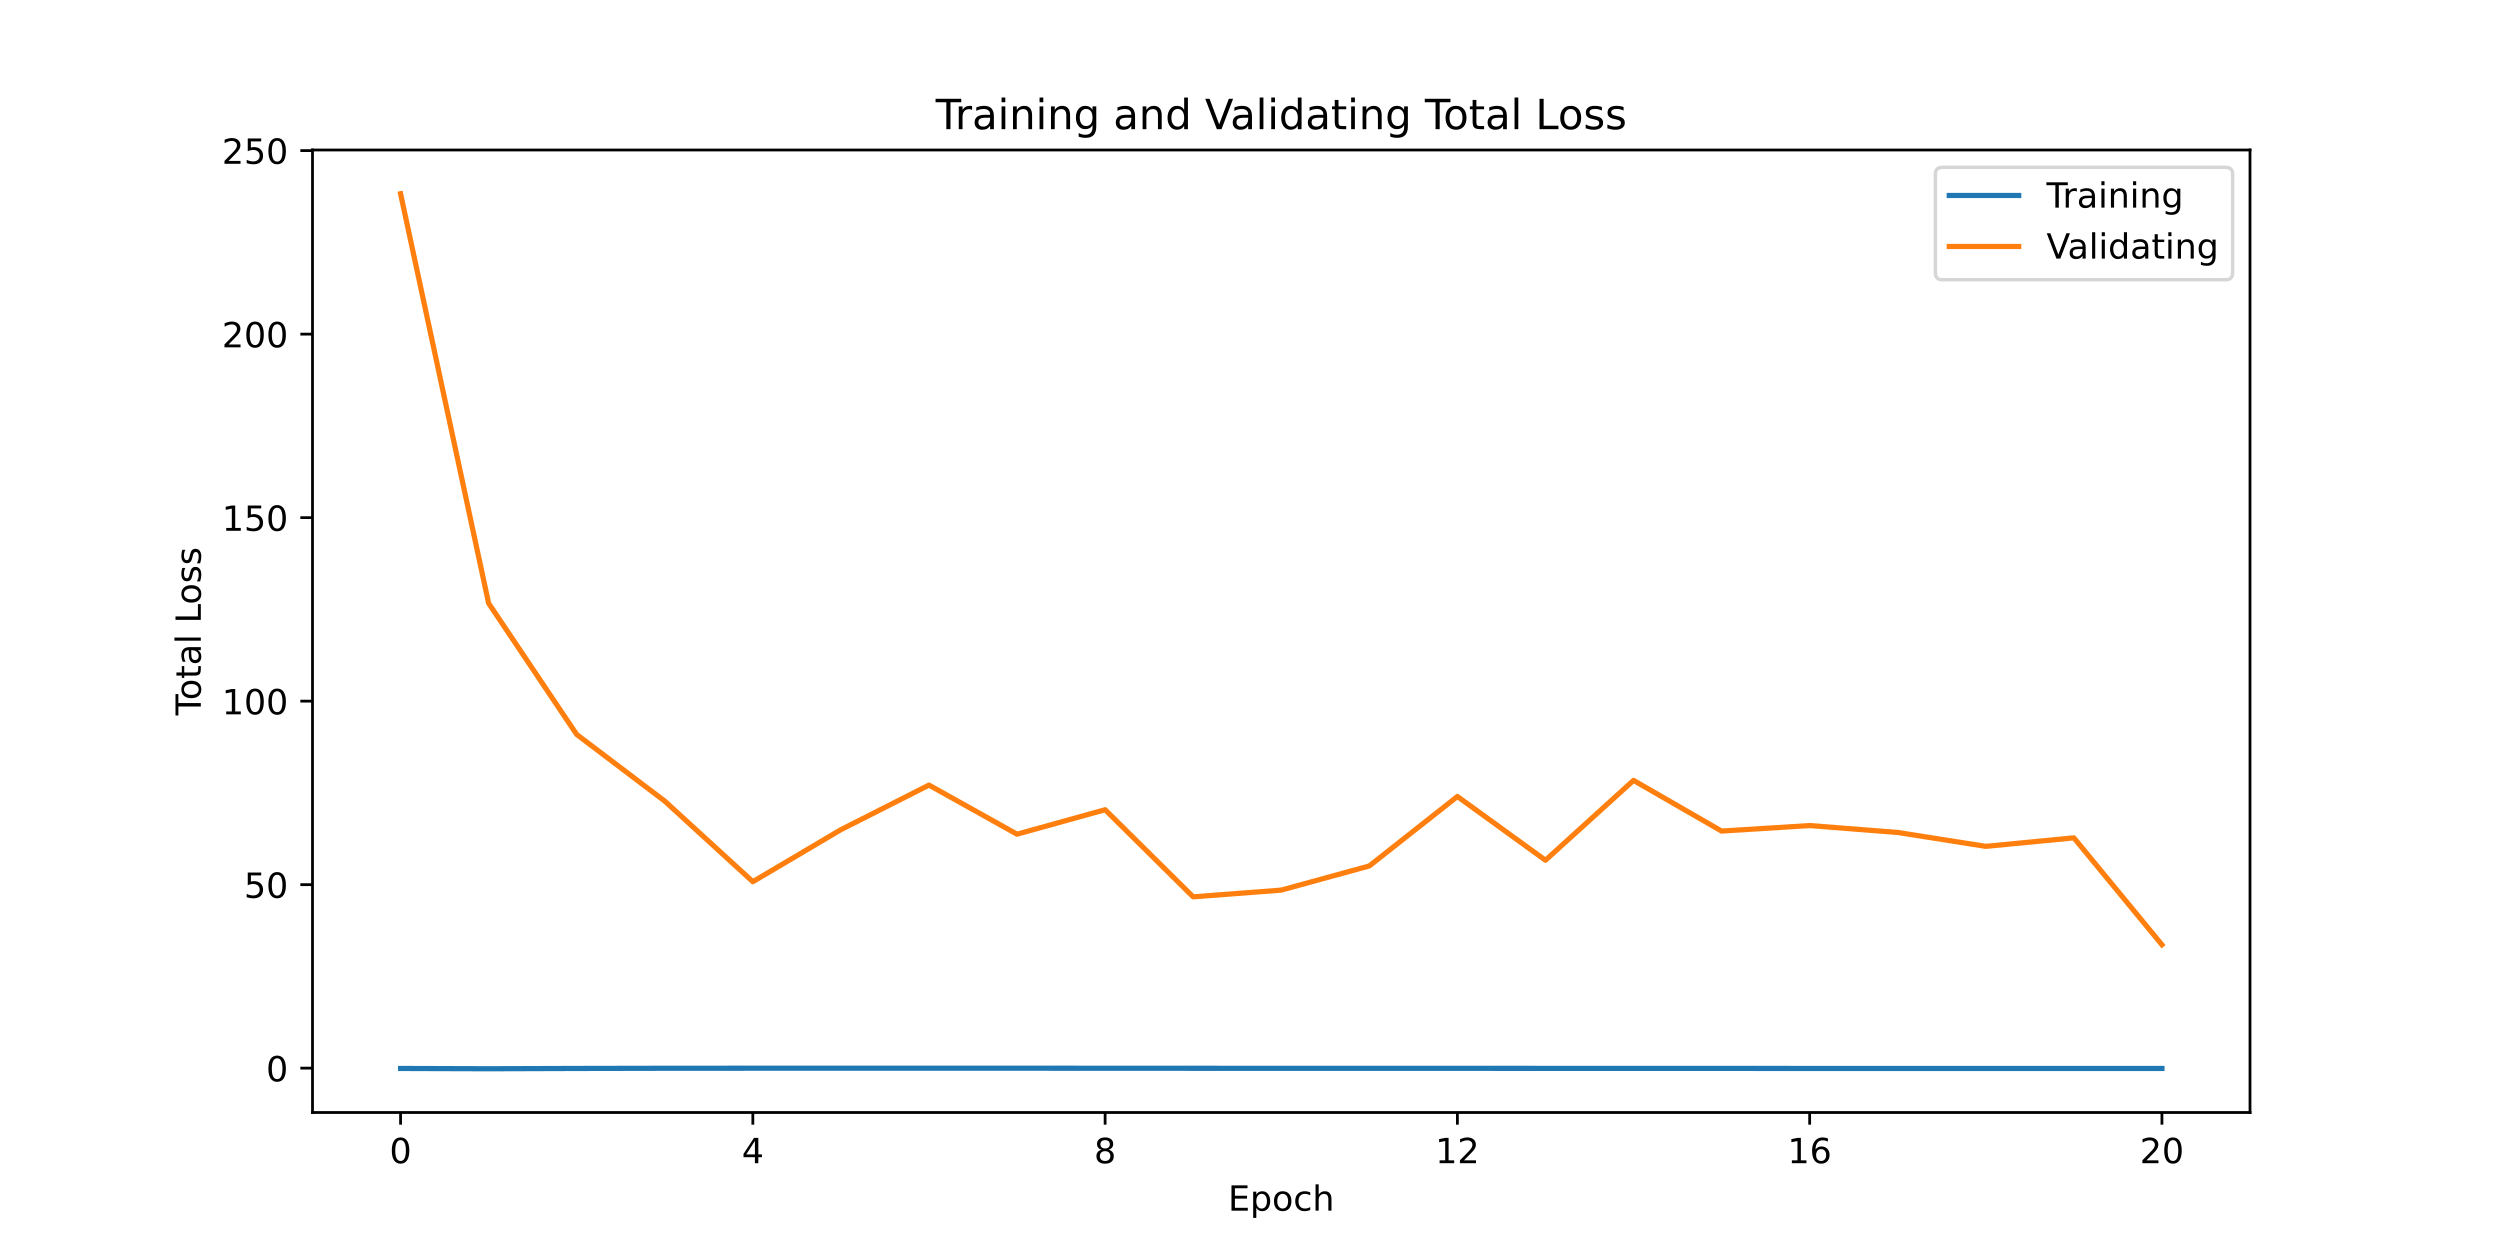
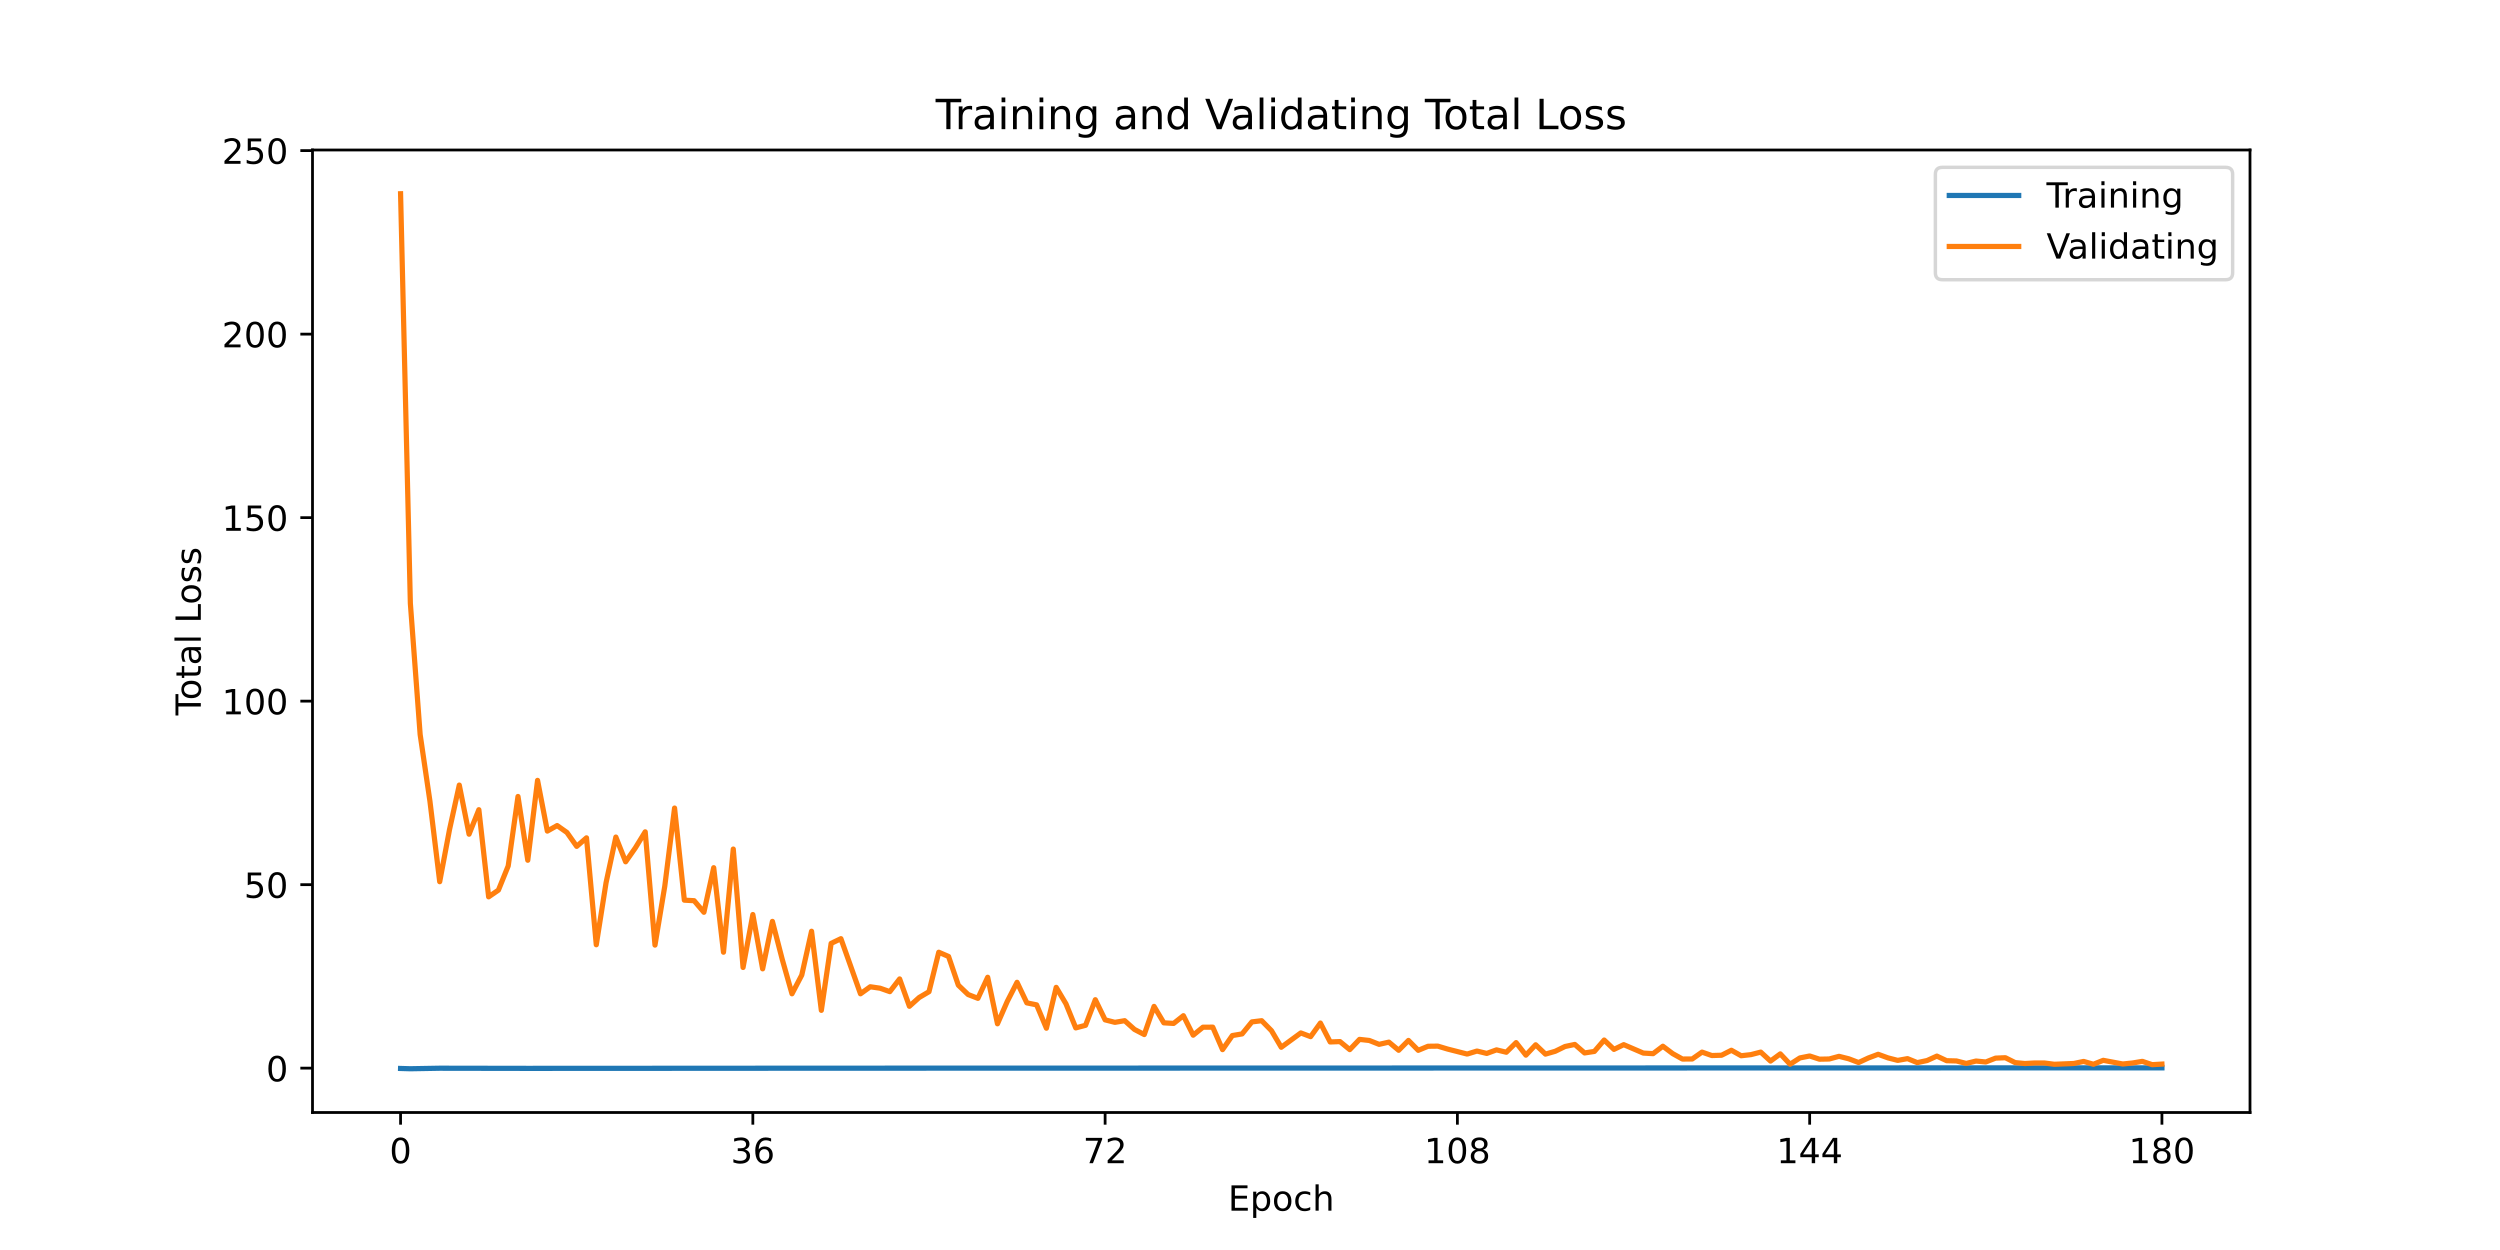
<svg xmlns="http://www.w3.org/2000/svg" xmlns:xlink="http://www.w3.org/1999/xlink" width="720pt" height="360pt" viewBox="0 0 720 360" version="1.1">
  <defs>
    <style type="text/css">*{stroke-linejoin: round; stroke-linecap: butt}</style>
  </defs>
  <g id="figure_1">
    <g id="patch_1">
      <path d="M 0 360  L 720 360  L 720 0  L 0 0  z " style="fill: #ffffff" />
    </g>
    <g id="axes_1">
      <g id="patch_2">
        <path d="M 90 320.4  L 648 320.4  L 648 43.2  L 90 43.2  z " style="fill: #ffffff" />
      </g>
      <g id="matplotlib.axis_1">
        <g id="xtick_1">
          <g id="line2d_1">
            <defs>
-               <path id="md6a37d861b" d="M 0 0  L 0 3.5  " style="stroke: #000000; stroke-width: 0.8" />
+               <path id="mcb77b48386" d="M 0 0  L 0 3.5  " style="stroke: #000000; stroke-width: 0.8" />
            </defs>
            <g>
-               <use xlink:href="#md6a37d861b" x="115.364" y="320.4" style="stroke: #000000; stroke-width: 0.8" />
+               <use xlink:href="#mcb77b48386" x="115.364" y="320.4" style="stroke: #000000; stroke-width: 0.8" />
            </g>
          </g>
          <g id="text_1">
            <g transform="translate(112.1824 334.9984) scale(0.1 -0.1)">
              <defs>
                <path id="DejaVuSans-30" d="M 2034 4250  Q 1547 4250 1301 3770  Q 1056 3291 1056 2328  Q 1056 1369 1301 889  Q 1547 409 2034 409  Q 2525 409 2770 889  Q 3016 1369 3016 2328  Q 3016 3291 2770 3770  Q 2525 4250 2034 4250  z M 2034 4750  Q 2819 4750 3233 4129  Q 3647 3509 3647 2328  Q 3647 1150 3233 529  Q 2819 -91 2034 -91  Q 1250 -91 836 529  Q 422 1150 422 2328  Q 422 3509 836 4129  Q 1250 4750 2034 4750  z " transform="scale(0.015625)" />
              </defs>
              <use xlink:href="#DejaVuSans-30" />
            </g>
          </g>
        </g>
        <g id="xtick_2">
          <g id="line2d_2">
            <g>
-               <use xlink:href="#md6a37d861b" x="216.818" y="320.4" style="stroke: #000000; stroke-width: 0.8" />
+               <use xlink:href="#mcb77b48386" x="216.818" y="320.4" style="stroke: #000000; stroke-width: 0.8" />
            </g>
          </g>
          <g id="text_2">
-             <g transform="translate(213.6369 334.9984) scale(0.1 -0.1)">
-               <defs>
-                 <path id="DejaVuSans-34" d="M 2419 4116  L 825 1625  L 2419 1625  L 2419 4116  z M 2253 4666  L 3047 4666  L 3047 1625  L 3713 1625  L 3713 1100  L 3047 1100  L 3047 0  L 2419 0  L 2419 1100  L 313 1100  L 313 1709  L 2253 4666  z " transform="scale(0.015625)" />
-               </defs>
-               <use xlink:href="#DejaVuSans-34" />
+             <g transform="translate(210.4557 334.9984) scale(0.1 -0.1)">
+               <defs>
+                 <path id="DejaVuSans-33" d="M 2597 2516  Q 3050 2419 3304 2112  Q 3559 1806 3559 1356  Q 3559 666 3084 287  Q 2609 -91 1734 -91  Q 1441 -91 1130 -33  Q 819 25 488 141  L 488 750  Q 750 597 1062 519  Q 1375 441 1716 441  Q 2309 441 2620 675  Q 2931 909 2931 1356  Q 2931 1769 2642 2001  Q 2353 2234 1838 2234  L 1294 2234  L 1294 2753  L 1863 2753  Q 2328 2753 2575 2939  Q 2822 3125 2822 3475  Q 2822 3834 2567 4026  Q 2313 4219 1838 4219  Q 1578 4219 1281 4162  Q 984 4106 628 3988  L 628 4550  Q 988 4650 1302 4700  Q 1616 4750 1894 4750  Q 2613 4750 3031 4423  Q 3450 4097 3450 3541  Q 3450 3153 3228 2886  Q 3006 2619 2597 2516  z " transform="scale(0.015625)" />
+                 <path id="DejaVuSans-36" d="M 2113 2584  Q 1688 2584 1439 2293  Q 1191 2003 1191 1497  Q 1191 994 1439 701  Q 1688 409 2113 409  Q 2538 409 2786 701  Q 3034 994 3034 1497  Q 3034 2003 2786 2293  Q 2538 2584 2113 2584  z M 3366 4563  L 3366 3988  Q 3128 4100 2886 4159  Q 2644 4219 2406 4219  Q 1781 4219 1451 3797  Q 1122 3375 1075 2522  Q 1259 2794 1537 2939  Q 1816 3084 2150 3084  Q 2853 3084 3261 2657  Q 3669 2231 3669 1497  Q 3669 778 3244 343  Q 2819 -91 2113 -91  Q 1303 -91 875 529  Q 447 1150 447 2328  Q 447 3434 972 4092  Q 1497 4750 2381 4750  Q 2619 4750 2861 4703  Q 3103 4656 3366 4563  z " transform="scale(0.015625)" />
+               </defs>
+               <use xlink:href="#DejaVuSans-33" />
+               <use xlink:href="#DejaVuSans-36" transform="translate(63.62305 0)" />
            </g>
          </g>
        </g>
        <g id="xtick_3">
          <g id="line2d_3">
            <g>
-               <use xlink:href="#md6a37d861b" x="318.273" y="320.4" style="stroke: #000000; stroke-width: 0.8" />
+               <use xlink:href="#mcb77b48386" x="318.273" y="320.4" style="stroke: #000000; stroke-width: 0.8" />
            </g>
          </g>
          <g id="text_3">
-             <g transform="translate(315.0915 334.9984) scale(0.1 -0.1)">
-               <defs>
-                 <path id="DejaVuSans-38" d="M 2034 2216  Q 1584 2216 1326 1975  Q 1069 1734 1069 1313  Q 1069 891 1326 650  Q 1584 409 2034 409  Q 2484 409 2743 651  Q 3003 894 3003 1313  Q 3003 1734 2745 1975  Q 2488 2216 2034 2216  z M 1403 2484  Q 997 2584 770 2862  Q 544 3141 544 3541  Q 544 4100 942 4425  Q 1341 4750 2034 4750  Q 2731 4750 3128 4425  Q 3525 4100 3525 3541  Q 3525 3141 3298 2862  Q 3072 2584 2669 2484  Q 3125 2378 3379 2068  Q 3634 1759 3634 1313  Q 3634 634 3220 271  Q 2806 -91 2034 -91  Q 1263 -91 848 271  Q 434 634 434 1313  Q 434 1759 690 2068  Q 947 2378 1403 2484  z M 1172 3481  Q 1172 3119 1398 2916  Q 1625 2713 2034 2713  Q 2441 2713 2670 2916  Q 2900 3119 2900 3481  Q 2900 3844 2670 4047  Q 2441 4250 2034 4250  Q 1625 4250 1398 4047  Q 1172 3844 1172 3481  z " transform="scale(0.015625)" />
-               </defs>
-               <use xlink:href="#DejaVuSans-38" />
+             <g transform="translate(311.9102 334.9984) scale(0.1 -0.1)">
+               <defs>
+                 <path id="DejaVuSans-37" d="M 525 4666  L 3525 4666  L 3525 4397  L 1831 0  L 1172 0  L 2766 4134  L 525 4134  L 525 4666  z " transform="scale(0.015625)" />
+                 <path id="DejaVuSans-32" d="M 1228 531  L 3431 531  L 3431 0  L 469 0  L 469 531  Q 828 903 1448 1529  Q 2069 2156 2228 2338  Q 2531 2678 2651 2914  Q 2772 3150 2772 3378  Q 2772 3750 2511 3984  Q 2250 4219 1831 4219  Q 1534 4219 1204 4116  Q 875 4013 500 3803  L 500 4441  Q 881 4594 1212 4672  Q 1544 4750 1819 4750  Q 2544 4750 2975 4387  Q 3406 4025 3406 3419  Q 3406 3131 3298 2873  Q 3191 2616 2906 2266  Q 2828 2175 2409 1742  Q 1991 1309 1228 531  z " transform="scale(0.015625)" />
+               </defs>
+               <use xlink:href="#DejaVuSans-37" />
+               <use xlink:href="#DejaVuSans-32" transform="translate(63.62305 0)" />
            </g>
          </g>
        </g>
        <g id="xtick_4">
          <g id="line2d_4">
            <g>
-               <use xlink:href="#md6a37d861b" x="419.727" y="320.4" style="stroke: #000000; stroke-width: 0.8" />
+               <use xlink:href="#mcb77b48386" x="419.727" y="320.4" style="stroke: #000000; stroke-width: 0.8" />
            </g>
          </g>
          <g id="text_4">
-             <g transform="translate(413.3648 334.9984) scale(0.1 -0.1)">
+             <g transform="translate(410.1835 334.9984) scale(0.1 -0.1)">
              <defs>
                <path id="DejaVuSans-31" d="M 794 531  L 1825 531  L 1825 4091  L 703 3866  L 703 4441  L 1819 4666  L 2450 4666  L 2450 531  L 3481 531  L 3481 0  L 794 0  L 794 531  z " transform="scale(0.015625)" />
-                 <path id="DejaVuSans-32" d="M 1228 531  L 3431 531  L 3431 0  L 469 0  L 469 531  Q 828 903 1448 1529  Q 2069 2156 2228 2338  Q 2531 2678 2651 2914  Q 2772 3150 2772 3378  Q 2772 3750 2511 3984  Q 2250 4219 1831 4219  Q 1534 4219 1204 4116  Q 875 4013 500 3803  L 500 4441  Q 881 4594 1212 4672  Q 1544 4750 1819 4750  Q 2544 4750 2975 4387  Q 3406 4025 3406 3419  Q 3406 3131 3298 2873  Q 3191 2616 2906 2266  Q 2828 2175 2409 1742  Q 1991 1309 1228 531  z " transform="scale(0.015625)" />
-               </defs>
-               <use xlink:href="#DejaVuSans-31" />
-               <use xlink:href="#DejaVuSans-32" transform="translate(63.62305 0)" />
+                 <path id="DejaVuSans-38" d="M 2034 2216  Q 1584 2216 1326 1975  Q 1069 1734 1069 1313  Q 1069 891 1326 650  Q 1584 409 2034 409  Q 2484 409 2743 651  Q 3003 894 3003 1313  Q 3003 1734 2745 1975  Q 2488 2216 2034 2216  z M 1403 2484  Q 997 2584 770 2862  Q 544 3141 544 3541  Q 544 4100 942 4425  Q 1341 4750 2034 4750  Q 2731 4750 3128 4425  Q 3525 4100 3525 3541  Q 3525 3141 3298 2862  Q 3072 2584 2669 2484  Q 3125 2378 3379 2068  Q 3634 1759 3634 1313  Q 3634 634 3220 271  Q 2806 -91 2034 -91  Q 1263 -91 848 271  Q 434 634 434 1313  Q 434 1759 690 2068  Q 947 2378 1403 2484  z M 1172 3481  Q 1172 3119 1398 2916  Q 1625 2713 2034 2713  Q 2441 2713 2670 2916  Q 2900 3119 2900 3481  Q 2900 3844 2670 4047  Q 2441 4250 2034 4250  Q 1625 4250 1398 4047  Q 1172 3844 1172 3481  z " transform="scale(0.015625)" />
+               </defs>
+               <use xlink:href="#DejaVuSans-31" />
+               <use xlink:href="#DejaVuSans-30" transform="translate(63.62305 0)" />
+               <use xlink:href="#DejaVuSans-38" transform="translate(127.2461 0)" />
            </g>
          </g>
        </g>
        <g id="xtick_5">
          <g id="line2d_5">
            <g>
-               <use xlink:href="#md6a37d861b" x="521.182" y="320.4" style="stroke: #000000; stroke-width: 0.8" />
+               <use xlink:href="#mcb77b48386" x="521.182" y="320.4" style="stroke: #000000; stroke-width: 0.8" />
            </g>
          </g>
          <g id="text_5">
-             <g transform="translate(514.8193 334.9984) scale(0.1 -0.1)">
-               <defs>
-                 <path id="DejaVuSans-36" d="M 2113 2584  Q 1688 2584 1439 2293  Q 1191 2003 1191 1497  Q 1191 994 1439 701  Q 1688 409 2113 409  Q 2538 409 2786 701  Q 3034 994 3034 1497  Q 3034 2003 2786 2293  Q 2538 2584 2113 2584  z M 3366 4563  L 3366 3988  Q 3128 4100 2886 4159  Q 2644 4219 2406 4219  Q 1781 4219 1451 3797  Q 1122 3375 1075 2522  Q 1259 2794 1537 2939  Q 1816 3084 2150 3084  Q 2853 3084 3261 2657  Q 3669 2231 3669 1497  Q 3669 778 3244 343  Q 2819 -91 2113 -91  Q 1303 -91 875 529  Q 447 1150 447 2328  Q 447 3434 972 4092  Q 1497 4750 2381 4750  Q 2619 4750 2861 4703  Q 3103 4656 3366 4563  z " transform="scale(0.015625)" />
-               </defs>
-               <use xlink:href="#DejaVuSans-31" />
-               <use xlink:href="#DejaVuSans-36" transform="translate(63.62305 0)" />
+             <g transform="translate(511.6381 334.9984) scale(0.1 -0.1)">
+               <defs>
+                 <path id="DejaVuSans-34" d="M 2419 4116  L 825 1625  L 2419 1625  L 2419 4116  z M 2253 4666  L 3047 4666  L 3047 1625  L 3713 1625  L 3713 1100  L 3047 1100  L 3047 0  L 2419 0  L 2419 1100  L 313 1100  L 313 1709  L 2253 4666  z " transform="scale(0.015625)" />
+               </defs>
+               <use xlink:href="#DejaVuSans-31" />
+               <use xlink:href="#DejaVuSans-34" transform="translate(63.62305 0)" />
+               <use xlink:href="#DejaVuSans-34" transform="translate(127.2461 0)" />
            </g>
          </g>
        </g>
        <g id="xtick_6">
          <g id="line2d_6">
            <g>
-               <use xlink:href="#md6a37d861b" x="622.636" y="320.4" style="stroke: #000000; stroke-width: 0.8" />
+               <use xlink:href="#mcb77b48386" x="622.636" y="320.4" style="stroke: #000000; stroke-width: 0.8" />
            </g>
          </g>
          <g id="text_6">
-             <g transform="translate(616.2739 334.9984) scale(0.1 -0.1)">
-               <use xlink:href="#DejaVuSans-32" />
-               <use xlink:href="#DejaVuSans-30" transform="translate(63.62305 0)" />
+             <g transform="translate(613.0926 334.9984) scale(0.1 -0.1)">
+               <use xlink:href="#DejaVuSans-31" />
+               <use xlink:href="#DejaVuSans-38" transform="translate(63.62305 0)" />
+               <use xlink:href="#DejaVuSans-30" transform="translate(127.2461 0)" />
            </g>
          </g>
        </g>
        <g id="text_7">
          <g transform="translate(353.6891 348.6766) scale(0.1 -0.1)">
            <defs>
              <path id="DejaVuSans-45" d="M 628 4666  L 3578 4666  L 3578 4134  L 1259 4134  L 1259 2753  L 3481 2753  L 3481 2222  L 1259 2222  L 1259 531  L 3634 531  L 3634 0  L 628 0  L 628 4666  z " transform="scale(0.015625)" />
              <path id="DejaVuSans-70" d="M 1159 525  L 1159 -1331  L 581 -1331  L 581 3500  L 1159 3500  L 1159 2969  Q 1341 3281 1617 3432  Q 1894 3584 2278 3584  Q 2916 3584 3314 3078  Q 3713 2572 3713 1747  Q 3713 922 3314 415  Q 2916 -91 2278 -91  Q 1894 -91 1617 61  Q 1341 213 1159 525  z M 3116 1747  Q 3116 2381 2855 2742  Q 2594 3103 2138 3103  Q 1681 3103 1420 2742  Q 1159 2381 1159 1747  Q 1159 1113 1420 752  Q 1681 391 2138 391  Q 2594 391 2855 752  Q 3116 1113 3116 1747  z " transform="scale(0.015625)" />
              <path id="DejaVuSans-6f" d="M 1959 3097  Q 1497 3097 1228 2736  Q 959 2375 959 1747  Q 959 1119 1226 758  Q 1494 397 1959 397  Q 2419 397 2687 759  Q 2956 1122 2956 1747  Q 2956 2369 2687 2733  Q 2419 3097 1959 3097  z M 1959 3584  Q 2709 3584 3137 3096  Q 3566 2609 3566 1747  Q 3566 888 3137 398  Q 2709 -91 1959 -91  Q 1206 -91 779 398  Q 353 888 353 1747  Q 353 2609 779 3096  Q 1206 3584 1959 3584  z " transform="scale(0.015625)" />
              <path id="DejaVuSans-63" d="M 3122 3366  L 3122 2828  Q 2878 2963 2633 3030  Q 2388 3097 2138 3097  Q 1578 3097 1268 2742  Q 959 2388 959 1747  Q 959 1106 1268 751  Q 1578 397 2138 397  Q 2388 397 2633 464  Q 2878 531 3122 666  L 3122 134  Q 2881 22 2623 -34  Q 2366 -91 2075 -91  Q 1284 -91 818 406  Q 353 903 353 1747  Q 353 2603 823 3093  Q 1294 3584 2113 3584  Q 2378 3584 2631 3529  Q 2884 3475 3122 3366  z " transform="scale(0.015625)" />
              <path id="DejaVuSans-68" d="M 3513 2113  L 3513 0  L 2938 0  L 2938 2094  Q 2938 2591 2744 2837  Q 2550 3084 2163 3084  Q 1697 3084 1428 2787  Q 1159 2491 1159 1978  L 1159 0  L 581 0  L 581 4863  L 1159 4863  L 1159 2956  Q 1366 3272 1645 3428  Q 1925 3584 2291 3584  Q 2894 3584 3203 3211  Q 3513 2838 3513 2113  z " transform="scale(0.015625)" />
            </defs>
            <use xlink:href="#DejaVuSans-45" />
            <use xlink:href="#DejaVuSans-70" transform="translate(63.18359 0)" />
            <use xlink:href="#DejaVuSans-6f" transform="translate(126.6602 0)" />
            <use xlink:href="#DejaVuSans-63" transform="translate(187.8418 0)" />
            <use xlink:href="#DejaVuSans-68" transform="translate(242.8223 0)" />
          </g>
        </g>
      </g>
      <g id="matplotlib.axis_2">
        <g id="ytick_1">
          <g id="line2d_7">
            <defs>
-               <path id="mfce0ee8f43" d="M 0 0  L -3.5 0  " style="stroke: #000000; stroke-width: 0.8" />
+               <path id="md0d3891fee" d="M 0 0  L -3.5 0  " style="stroke: #000000; stroke-width: 0.8" />
            </defs>
            <g>
-               <use xlink:href="#mfce0ee8f43" x="90" y="307.629" style="stroke: #000000; stroke-width: 0.8" />
+               <use xlink:href="#md0d3891fee" x="90" y="307.629" style="stroke: #000000; stroke-width: 0.8" />
            </g>
          </g>
          <g id="text_8">
            <g transform="translate(76.6375 311.4282) scale(0.1 -0.1)">
              <use xlink:href="#DejaVuSans-30" />
            </g>
          </g>
        </g>
        <g id="ytick_2">
          <g id="line2d_8">
            <g>
-               <use xlink:href="#mfce0ee8f43" x="90" y="254.779" style="stroke: #000000; stroke-width: 0.8" />
+               <use xlink:href="#md0d3891fee" x="90" y="254.779" style="stroke: #000000; stroke-width: 0.8" />
            </g>
          </g>
          <g id="text_9">
            <g transform="translate(70.275 258.5778) scale(0.1 -0.1)">
              <defs>
                <path id="DejaVuSans-35" d="M 691 4666  L 3169 4666  L 3169 4134  L 1269 4134  L 1269 2991  Q 1406 3038 1543 3061  Q 1681 3084 1819 3084  Q 2600 3084 3056 2656  Q 3513 2228 3513 1497  Q 3513 744 3044 326  Q 2575 -91 1722 -91  Q 1428 -91 1123 -41  Q 819 9 494 109  L 494 744  Q 775 591 1075 516  Q 1375 441 1709 441  Q 2250 441 2565 725  Q 2881 1009 2881 1497  Q 2881 1984 2565 2268  Q 2250 2553 1709 2553  Q 1456 2553 1204 2497  Q 953 2441 691 2322  L 691 4666  z " transform="scale(0.015625)" />
              </defs>
              <use xlink:href="#DejaVuSans-35" />
              <use xlink:href="#DejaVuSans-30" transform="translate(63.62305 0)" />
            </g>
          </g>
        </g>
        <g id="ytick_3">
          <g id="line2d_9">
            <g>
-               <use xlink:href="#mfce0ee8f43" x="90" y="201.928" style="stroke: #000000; stroke-width: 0.8" />
+               <use xlink:href="#md0d3891fee" x="90" y="201.928" style="stroke: #000000; stroke-width: 0.8" />
            </g>
          </g>
          <g id="text_10">
            <g transform="translate(63.9125 205.7275) scale(0.1 -0.1)">
              <use xlink:href="#DejaVuSans-31" />
              <use xlink:href="#DejaVuSans-30" transform="translate(63.62305 0)" />
              <use xlink:href="#DejaVuSans-30" transform="translate(127.2461 0)" />
            </g>
          </g>
        </g>
        <g id="ytick_4">
          <g id="line2d_10">
            <g>
-               <use xlink:href="#mfce0ee8f43" x="90" y="149.078" style="stroke: #000000; stroke-width: 0.8" />
+               <use xlink:href="#md0d3891fee" x="90" y="149.078" style="stroke: #000000; stroke-width: 0.8" />
            </g>
          </g>
          <g id="text_11">
            <g transform="translate(63.9125 152.8771) scale(0.1 -0.1)">
              <use xlink:href="#DejaVuSans-31" />
              <use xlink:href="#DejaVuSans-35" transform="translate(63.62305 0)" />
              <use xlink:href="#DejaVuSans-30" transform="translate(127.2461 0)" />
            </g>
          </g>
        </g>
        <g id="ytick_5">
          <g id="line2d_11">
            <g>
-               <use xlink:href="#mfce0ee8f43" x="90" y="96.228" style="stroke: #000000; stroke-width: 0.8" />
+               <use xlink:href="#md0d3891fee" x="90" y="96.228" style="stroke: #000000; stroke-width: 0.8" />
            </g>
          </g>
          <g id="text_12">
            <g transform="translate(63.9125 100.0268) scale(0.1 -0.1)">
              <use xlink:href="#DejaVuSans-32" />
              <use xlink:href="#DejaVuSans-30" transform="translate(63.62305 0)" />
              <use xlink:href="#DejaVuSans-30" transform="translate(127.2461 0)" />
            </g>
          </g>
        </g>
        <g id="ytick_6">
          <g id="line2d_12">
            <g>
-               <use xlink:href="#mfce0ee8f43" x="90" y="43.377" style="stroke: #000000; stroke-width: 0.8" />
+               <use xlink:href="#md0d3891fee" x="90" y="43.377" style="stroke: #000000; stroke-width: 0.8" />
            </g>
          </g>
          <g id="text_13">
            <g transform="translate(63.9125 47.17643) scale(0.1 -0.1)">
              <use xlink:href="#DejaVuSans-32" />
              <use xlink:href="#DejaVuSans-35" transform="translate(63.62305 0)" />
              <use xlink:href="#DejaVuSans-30" transform="translate(127.2461 0)" />
            </g>
          </g>
        </g>
        <g id="text_14">
          <g transform="translate(57.83281 206.0328) rotate(-90) scale(0.1 -0.1)">
            <defs>
              <path id="DejaVuSans-54" d="M -19 4666  L 3928 4666  L 3928 4134  L 2272 4134  L 2272 0  L 1638 0  L 1638 4134  L -19 4134  L -19 4666  z " transform="scale(0.015625)" />
              <path id="DejaVuSans-74" d="M 1172 4494  L 1172 3500  L 2356 3500  L 2356 3053  L 1172 3053  L 1172 1153  Q 1172 725 1289 603  Q 1406 481 1766 481  L 2356 481  L 2356 0  L 1766 0  Q 1100 0 847 248  Q 594 497 594 1153  L 594 3053  L 172 3053  L 172 3500  L 594 3500  L 594 4494  L 1172 4494  z " transform="scale(0.015625)" />
              <path id="DejaVuSans-61" d="M 2194 1759  Q 1497 1759 1228 1600  Q 959 1441 959 1056  Q 959 750 1161 570  Q 1363 391 1709 391  Q 2188 391 2477 730  Q 2766 1069 2766 1631  L 2766 1759  L 2194 1759  z M 3341 1997  L 3341 0  L 2766 0  L 2766 531  Q 2569 213 2275 61  Q 1981 -91 1556 -91  Q 1019 -91 701 211  Q 384 513 384 1019  Q 384 1609 779 1909  Q 1175 2209 1959 2209  L 2766 2209  L 2766 2266  Q 2766 2663 2505 2880  Q 2244 3097 1772 3097  Q 1472 3097 1187 3025  Q 903 2953 641 2809  L 641 3341  Q 956 3463 1253 3523  Q 1550 3584 1831 3584  Q 2591 3584 2966 3190  Q 3341 2797 3341 1997  z " transform="scale(0.015625)" />
              <path id="DejaVuSans-6c" d="M 603 4863  L 1178 4863  L 1178 0  L 603 0  L 603 4863  z " transform="scale(0.015625)" />
              <path id="DejaVuSans-20" transform="scale(0.015625)" />
              <path id="DejaVuSans-4c" d="M 628 4666  L 1259 4666  L 1259 531  L 3531 531  L 3531 0  L 628 0  L 628 4666  z " transform="scale(0.015625)" />
              <path id="DejaVuSans-73" d="M 2834 3397  L 2834 2853  Q 2591 2978 2328 3040  Q 2066 3103 1784 3103  Q 1356 3103 1142 2972  Q 928 2841 928 2578  Q 928 2378 1081 2264  Q 1234 2150 1697 2047  L 1894 2003  Q 2506 1872 2764 1633  Q 3022 1394 3022 966  Q 3022 478 2636 193  Q 2250 -91 1575 -91  Q 1294 -91 989 -36  Q 684 19 347 128  L 347 722  Q 666 556 975 473  Q 1284 391 1588 391  Q 1994 391 2212 530  Q 2431 669 2431 922  Q 2431 1156 2273 1281  Q 2116 1406 1581 1522  L 1381 1569  Q 847 1681 609 1914  Q 372 2147 372 2553  Q 372 3047 722 3315  Q 1072 3584 1716 3584  Q 2034 3584 2315 3537  Q 2597 3491 2834 3397  z " transform="scale(0.015625)" />
            </defs>
            <use xlink:href="#DejaVuSans-54" />
            <use xlink:href="#DejaVuSans-6f" transform="translate(44.08398 0)" />
            <use xlink:href="#DejaVuSans-74" transform="translate(105.2656 0)" />
            <use xlink:href="#DejaVuSans-61" transform="translate(144.4746 0)" />
            <use xlink:href="#DejaVuSans-6c" transform="translate(205.7539 0)" />
            <use xlink:href="#DejaVuSans-20" transform="translate(233.5371 0)" />
            <use xlink:href="#DejaVuSans-4c" transform="translate(265.3242 0)" />
            <use xlink:href="#DejaVuSans-6f" transform="translate(319.2871 0)" />
            <use xlink:href="#DejaVuSans-73" transform="translate(380.4688 0)" />
            <use xlink:href="#DejaVuSans-73" transform="translate(432.5684 0)" />
          </g>
        </g>
      </g>
      <g id="line2d_13">
-         <path d="M 115.364 307.718  L 140.727 307.8  L 166.091 307.714  L 191.455 307.664  L 216.818 307.648  L 242.182 307.642  L 267.545 307.636  L 292.909 307.646  L 318.273 307.656  L 343.636 307.67  L 369 307.679  L 394.364 307.68  L 419.727 307.685  L 445.091 307.692  L 470.455 307.696  L 495.818 307.704  L 521.182 307.712  L 546.545 307.724  L 571.909 307.719  L 597.273 307.719  L 622.636 307.717  " clip-path="url(#p357433c0fd)" style="fill: none; stroke: #1f77b4; stroke-width: 1.5; stroke-linecap: square" />
+         <path d="M 115.364 307.718  L 118.182 307.8  L 126.636 307.648  L 152 307.692  L 208.364 307.66  L 233.727 307.639  L 588.818 307.546  L 622.636 307.544  L 622.636 307.544  " clip-path="url(#p78292b2670)" style="fill: none; stroke: #1f77b4; stroke-width: 1.5; stroke-linecap: square" />
      </g>
      <g id="line2d_14">
-         <path d="M 115.364 55.8  L 140.727 173.754  L 166.091 211.531  L 191.455 230.725  L 216.818 253.926  L 242.182 238.948  L 267.545 226.106  L 292.909 240.247  L 318.273 233.198  L 343.636 258.289  L 369 256.351  L 394.364 249.388  L 419.727 229.389  L 445.091 247.749  L 470.455 224.749  L 495.818 239.349  L 521.182 237.761  L 546.545 239.75  L 571.909 243.751  L 597.273 241.299  L 622.636 272.085  " clip-path="url(#p357433c0fd)" style="fill: none; stroke: #ff7f0e; stroke-width: 1.5; stroke-linecap: square" />
+         <path d="M 115.364 55.8  L 118.182 173.754  L 121 211.531  L 123.818 230.725  L 126.636 253.926  L 129.455 238.948  L 132.273 226.106  L 135.091 240.247  L 137.909 233.198  L 140.727 258.289  L 143.545 256.351  L 146.364 249.388  L 149.182 229.389  L 152 247.749  L 154.818 224.749  L 157.636 239.349  L 160.455 237.761  L 163.273 239.75  L 166.091 243.751  L 168.909 241.299  L 171.727 272.085  L 174.545 254.22  L 177.364 241.077  L 180.182 248.194  L 183 244.161  L 185.818 239.57  L 188.636 272.187  L 191.455 255.222  L 194.273 232.723  L 197.091 259.247  L 199.909 259.403  L 202.727 262.732  L 205.545 249.9  L 208.364 274.233  L 211.182 244.533  L 214 278.623  L 216.818 263.391  L 219.636 279.023  L 222.455 265.363  L 225.273 276.259  L 228.091 286.209  L 230.909 280.82  L 233.727 268.202  L 236.545 290.979  L 239.364 271.696  L 242.182 270.342  L 247.818 286.212  L 250.636 284.188  L 253.455 284.603  L 256.273 285.591  L 259.091 281.934  L 261.909 289.808  L 264.727 287.278  L 267.545 285.616  L 270.364 274.245  L 273.182 275.463  L 276 283.729  L 278.818 286.425  L 281.636 287.522  L 284.455 281.456  L 287.273 294.852  L 290.091 288.409  L 292.909 282.907  L 295.727 288.825  L 298.545 289.398  L 301.364 296.122  L 304.182 284.363  L 307 289.106  L 309.818 296.034  L 312.636 295.288  L 315.455 287.919  L 318.273 293.717  L 321.091 294.434  L 323.909 293.957  L 326.727 296.474  L 329.545 297.947  L 332.364 289.847  L 335.182 294.574  L 338 294.746  L 340.818 292.523  L 343.636 298.129  L 346.455 295.834  L 349.273 295.822  L 352.091 302.292  L 354.909 298.239  L 357.727 297.765  L 360.545 294.308  L 363.364 293.964  L 366.182 296.829  L 369 301.611  L 374.636 297.487  L 377.455 298.553  L 380.273 294.638  L 383.091 300.085  L 385.909 299.975  L 388.727 302.289  L 391.545 299.342  L 394.364 299.657  L 397.182 300.771  L 400 300.135  L 402.818 302.48  L 405.636 299.646  L 408.455 302.492  L 411.273 301.325  L 414.091 301.286  L 416.909 302.131  L 422.545 303.569  L 425.364 302.701  L 428.182 303.387  L 431 302.363  L 433.818 303.045  L 436.636 300.274  L 439.455 303.881  L 442.273 300.902  L 445.091 303.585  L 447.909 302.769  L 450.727 301.393  L 453.545 300.799  L 456.364 303.248  L 459.182 302.812  L 462 299.533  L 464.818 302.222  L 467.636 300.863  L 473.273 303.287  L 476.091 303.451  L 478.909 301.314  L 481.727 303.438  L 484.545 305.006  L 487.364 304.986  L 490.182 303.006  L 493 303.993  L 495.818 303.907  L 498.636 302.476  L 501.455 304.054  L 504.273 303.733  L 507.091 303.007  L 509.909 305.588  L 512.727 303.52  L 515.545 306.501  L 518.364 304.685  L 521.182 304.123  L 524 305.047  L 526.818 304.991  L 529.636 304.224  L 532.455 304.937  L 535.273 306.01  L 538.091 304.697  L 540.909 303.636  L 543.727 304.667  L 546.545 305.394  L 549.364 304.887  L 552.182 306.037  L 555 305.434  L 557.818 304.158  L 560.636 305.484  L 563.455 305.555  L 566.273 306.27  L 569.091 305.581  L 571.909 305.851  L 574.727 304.743  L 577.545 304.624  L 580.364 306.029  L 583.182 306.297  L 586 306.138  L 588.818 306.147  L 591.636 306.514  L 597.273 306.282  L 600.091 305.693  L 602.909 306.508  L 605.727 305.376  L 611.364 306.431  L 614.182 306.139  L 617 305.671  L 619.818 306.624  L 622.636 306.459  L 622.636 306.459  " clip-path="url(#p78292b2670)" style="fill: none; stroke: #ff7f0e; stroke-width: 1.5; stroke-linecap: square" />
      </g>
      <g id="patch_3">
        <path d="M 90 320.4  L 90 43.2  " style="fill: none; stroke: #000000; stroke-width: 0.8; stroke-linejoin: miter; stroke-linecap: square" />
      </g>
      <g id="patch_4">
        <path d="M 648 320.4  L 648 43.2  " style="fill: none; stroke: #000000; stroke-width: 0.8; stroke-linejoin: miter; stroke-linecap: square" />
      </g>
      <g id="patch_5">
        <path d="M 90 320.4  L 648 320.4  " style="fill: none; stroke: #000000; stroke-width: 0.8; stroke-linejoin: miter; stroke-linecap: square" />
      </g>
      <g id="patch_6">
        <path d="M 90 43.2  L 648 43.2  " style="fill: none; stroke: #000000; stroke-width: 0.8; stroke-linejoin: miter; stroke-linecap: square" />
      </g>
      <g id="text_15">
        <g transform="translate(269.4741 37.2) scale(0.12 -0.12)">
          <defs>
            <path id="DejaVuSans-72" d="M 2631 2963  Q 2534 3019 2420 3045  Q 2306 3072 2169 3072  Q 1681 3072 1420 2755  Q 1159 2438 1159 1844  L 1159 0  L 581 0  L 581 3500  L 1159 3500  L 1159 2956  Q 1341 3275 1631 3429  Q 1922 3584 2338 3584  Q 2397 3584 2469 3576  Q 2541 3569 2628 3553  L 2631 2963  z " transform="scale(0.015625)" />
            <path id="DejaVuSans-69" d="M 603 3500  L 1178 3500  L 1178 0  L 603 0  L 603 3500  z M 603 4863  L 1178 4863  L 1178 4134  L 603 4134  L 603 4863  z " transform="scale(0.015625)" />
            <path id="DejaVuSans-6e" d="M 3513 2113  L 3513 0  L 2938 0  L 2938 2094  Q 2938 2591 2744 2837  Q 2550 3084 2163 3084  Q 1697 3084 1428 2787  Q 1159 2491 1159 1978  L 1159 0  L 581 0  L 581 3500  L 1159 3500  L 1159 2956  Q 1366 3272 1645 3428  Q 1925 3584 2291 3584  Q 2894 3584 3203 3211  Q 3513 2838 3513 2113  z " transform="scale(0.015625)" />
            <path id="DejaVuSans-67" d="M 2906 1791  Q 2906 2416 2648 2759  Q 2391 3103 1925 3103  Q 1463 3103 1205 2759  Q 947 2416 947 1791  Q 947 1169 1205 825  Q 1463 481 1925 481  Q 2391 481 2648 825  Q 2906 1169 2906 1791  z M 3481 434  Q 3481 -459 3084 -895  Q 2688 -1331 1869 -1331  Q 1566 -1331 1297 -1286  Q 1028 -1241 775 -1147  L 775 -588  Q 1028 -725 1275 -790  Q 1522 -856 1778 -856  Q 2344 -856 2625 -561  Q 2906 -266 2906 331  L 2906 616  Q 2728 306 2450 153  Q 2172 0 1784 0  Q 1141 0 747 490  Q 353 981 353 1791  Q 353 2603 747 3093  Q 1141 3584 1784 3584  Q 2172 3584 2450 3431  Q 2728 3278 2906 2969  L 2906 3500  L 3481 3500  L 3481 434  z " transform="scale(0.015625)" />
            <path id="DejaVuSans-64" d="M 2906 2969  L 2906 4863  L 3481 4863  L 3481 0  L 2906 0  L 2906 525  Q 2725 213 2448 61  Q 2172 -91 1784 -91  Q 1150 -91 751 415  Q 353 922 353 1747  Q 353 2572 751 3078  Q 1150 3584 1784 3584  Q 2172 3584 2448 3432  Q 2725 3281 2906 2969  z M 947 1747  Q 947 1113 1208 752  Q 1469 391 1925 391  Q 2381 391 2643 752  Q 2906 1113 2906 1747  Q 2906 2381 2643 2742  Q 2381 3103 1925 3103  Q 1469 3103 1208 2742  Q 947 2381 947 1747  z " transform="scale(0.015625)" />
            <path id="DejaVuSans-56" d="M 1831 0  L 50 4666  L 709 4666  L 2188 738  L 3669 4666  L 4325 4666  L 2547 0  L 1831 0  z " transform="scale(0.015625)" />
          </defs>
          <use xlink:href="#DejaVuSans-54" />
          <use xlink:href="#DejaVuSans-72" transform="translate(46.33398 0)" />
          <use xlink:href="#DejaVuSans-61" transform="translate(87.44727 0)" />
          <use xlink:href="#DejaVuSans-69" transform="translate(148.7266 0)" />
          <use xlink:href="#DejaVuSans-6e" transform="translate(176.5098 0)" />
          <use xlink:href="#DejaVuSans-69" transform="translate(239.8887 0)" />
          <use xlink:href="#DejaVuSans-6e" transform="translate(267.6719 0)" />
          <use xlink:href="#DejaVuSans-67" transform="translate(331.0508 0)" />
          <use xlink:href="#DejaVuSans-20" transform="translate(394.5273 0)" />
          <use xlink:href="#DejaVuSans-61" transform="translate(426.3145 0)" />
          <use xlink:href="#DejaVuSans-6e" transform="translate(487.5938 0)" />
          <use xlink:href="#DejaVuSans-64" transform="translate(550.9727 0)" />
          <use xlink:href="#DejaVuSans-20" transform="translate(614.4492 0)" />
          <use xlink:href="#DejaVuSans-56" transform="translate(646.2363 0)" />
          <use xlink:href="#DejaVuSans-61" transform="translate(706.8945 0)" />
          <use xlink:href="#DejaVuSans-6c" transform="translate(768.1738 0)" />
          <use xlink:href="#DejaVuSans-69" transform="translate(795.957 0)" />
          <use xlink:href="#DejaVuSans-64" transform="translate(823.7402 0)" />
          <use xlink:href="#DejaVuSans-61" transform="translate(887.2168 0)" />
          <use xlink:href="#DejaVuSans-74" transform="translate(948.4961 0)" />
          <use xlink:href="#DejaVuSans-69" transform="translate(987.7051 0)" />
          <use xlink:href="#DejaVuSans-6e" transform="translate(1015.488 0)" />
          <use xlink:href="#DejaVuSans-67" transform="translate(1078.867 0)" />
          <use xlink:href="#DejaVuSans-20" transform="translate(1142.344 0)" />
          <use xlink:href="#DejaVuSans-54" transform="translate(1174.131 0)" />
          <use xlink:href="#DejaVuSans-6f" transform="translate(1218.215 0)" />
          <use xlink:href="#DejaVuSans-74" transform="translate(1279.396 0)" />
          <use xlink:href="#DejaVuSans-61" transform="translate(1318.605 0)" />
          <use xlink:href="#DejaVuSans-6c" transform="translate(1379.885 0)" />
          <use xlink:href="#DejaVuSans-20" transform="translate(1407.668 0)" />
          <use xlink:href="#DejaVuSans-4c" transform="translate(1439.455 0)" />
          <use xlink:href="#DejaVuSans-6f" transform="translate(1493.418 0)" />
          <use xlink:href="#DejaVuSans-73" transform="translate(1554.6 0)" />
          <use xlink:href="#DejaVuSans-73" transform="translate(1606.699 0)" />
        </g>
      </g>
      <g id="legend_1">
        <g id="patch_7">
          <path d="M 559.389 80.556  L 641 80.556  Q 643 80.556 643 78.556  L 643 50.2  Q 643 48.2 641 48.2  L 559.389 48.2  Q 557.389 48.2 557.389 50.2  L 557.389 78.556  Q 557.389 80.556 559.389 80.556  z " style="fill: #ffffff; opacity: 0.8; stroke: #cccccc; stroke-linejoin: miter" />
        </g>
        <g id="line2d_15">
          <path d="M 561.389 56.298  L 571.389 56.298  L 581.389 56.298  " style="fill: none; stroke: #1f77b4; stroke-width: 1.5; stroke-linecap: square" />
        </g>
        <g id="text_16">
          <g transform="translate(589.3891 59.79844) scale(0.1 -0.1)">
            <use xlink:href="#DejaVuSans-54" />
            <use xlink:href="#DejaVuSans-72" transform="translate(46.33398 0)" />
            <use xlink:href="#DejaVuSans-61" transform="translate(87.44727 0)" />
            <use xlink:href="#DejaVuSans-69" transform="translate(148.7266 0)" />
            <use xlink:href="#DejaVuSans-6e" transform="translate(176.5098 0)" />
            <use xlink:href="#DejaVuSans-69" transform="translate(239.8887 0)" />
            <use xlink:href="#DejaVuSans-6e" transform="translate(267.6719 0)" />
            <use xlink:href="#DejaVuSans-67" transform="translate(331.0508 0)" />
          </g>
        </g>
        <g id="line2d_16">
          <path d="M 561.389 70.977  L 571.389 70.977  L 581.389 70.977  " style="fill: none; stroke: #ff7f0e; stroke-width: 1.5; stroke-linecap: square" />
        </g>
        <g id="text_17">
          <g transform="translate(589.3891 74.47656) scale(0.1 -0.1)">
            <use xlink:href="#DejaVuSans-56" />
            <use xlink:href="#DejaVuSans-61" transform="translate(60.6582 0)" />
            <use xlink:href="#DejaVuSans-6c" transform="translate(121.9375 0)" />
            <use xlink:href="#DejaVuSans-69" transform="translate(149.7207 0)" />
            <use xlink:href="#DejaVuSans-64" transform="translate(177.5039 0)" />
            <use xlink:href="#DejaVuSans-61" transform="translate(240.9805 0)" />
            <use xlink:href="#DejaVuSans-74" transform="translate(302.2598 0)" />
            <use xlink:href="#DejaVuSans-69" transform="translate(341.4688 0)" />
            <use xlink:href="#DejaVuSans-6e" transform="translate(369.252 0)" />
            <use xlink:href="#DejaVuSans-67" transform="translate(432.6309 0)" />
          </g>
        </g>
      </g>
    </g>
  </g>
  <defs>
-     <clipPath id="p357433c0fd">
+     <clipPath id="p78292b2670">
      <rect x="90" y="43.2" width="558" height="277.2" />
    </clipPath>
  </defs>
</svg>
